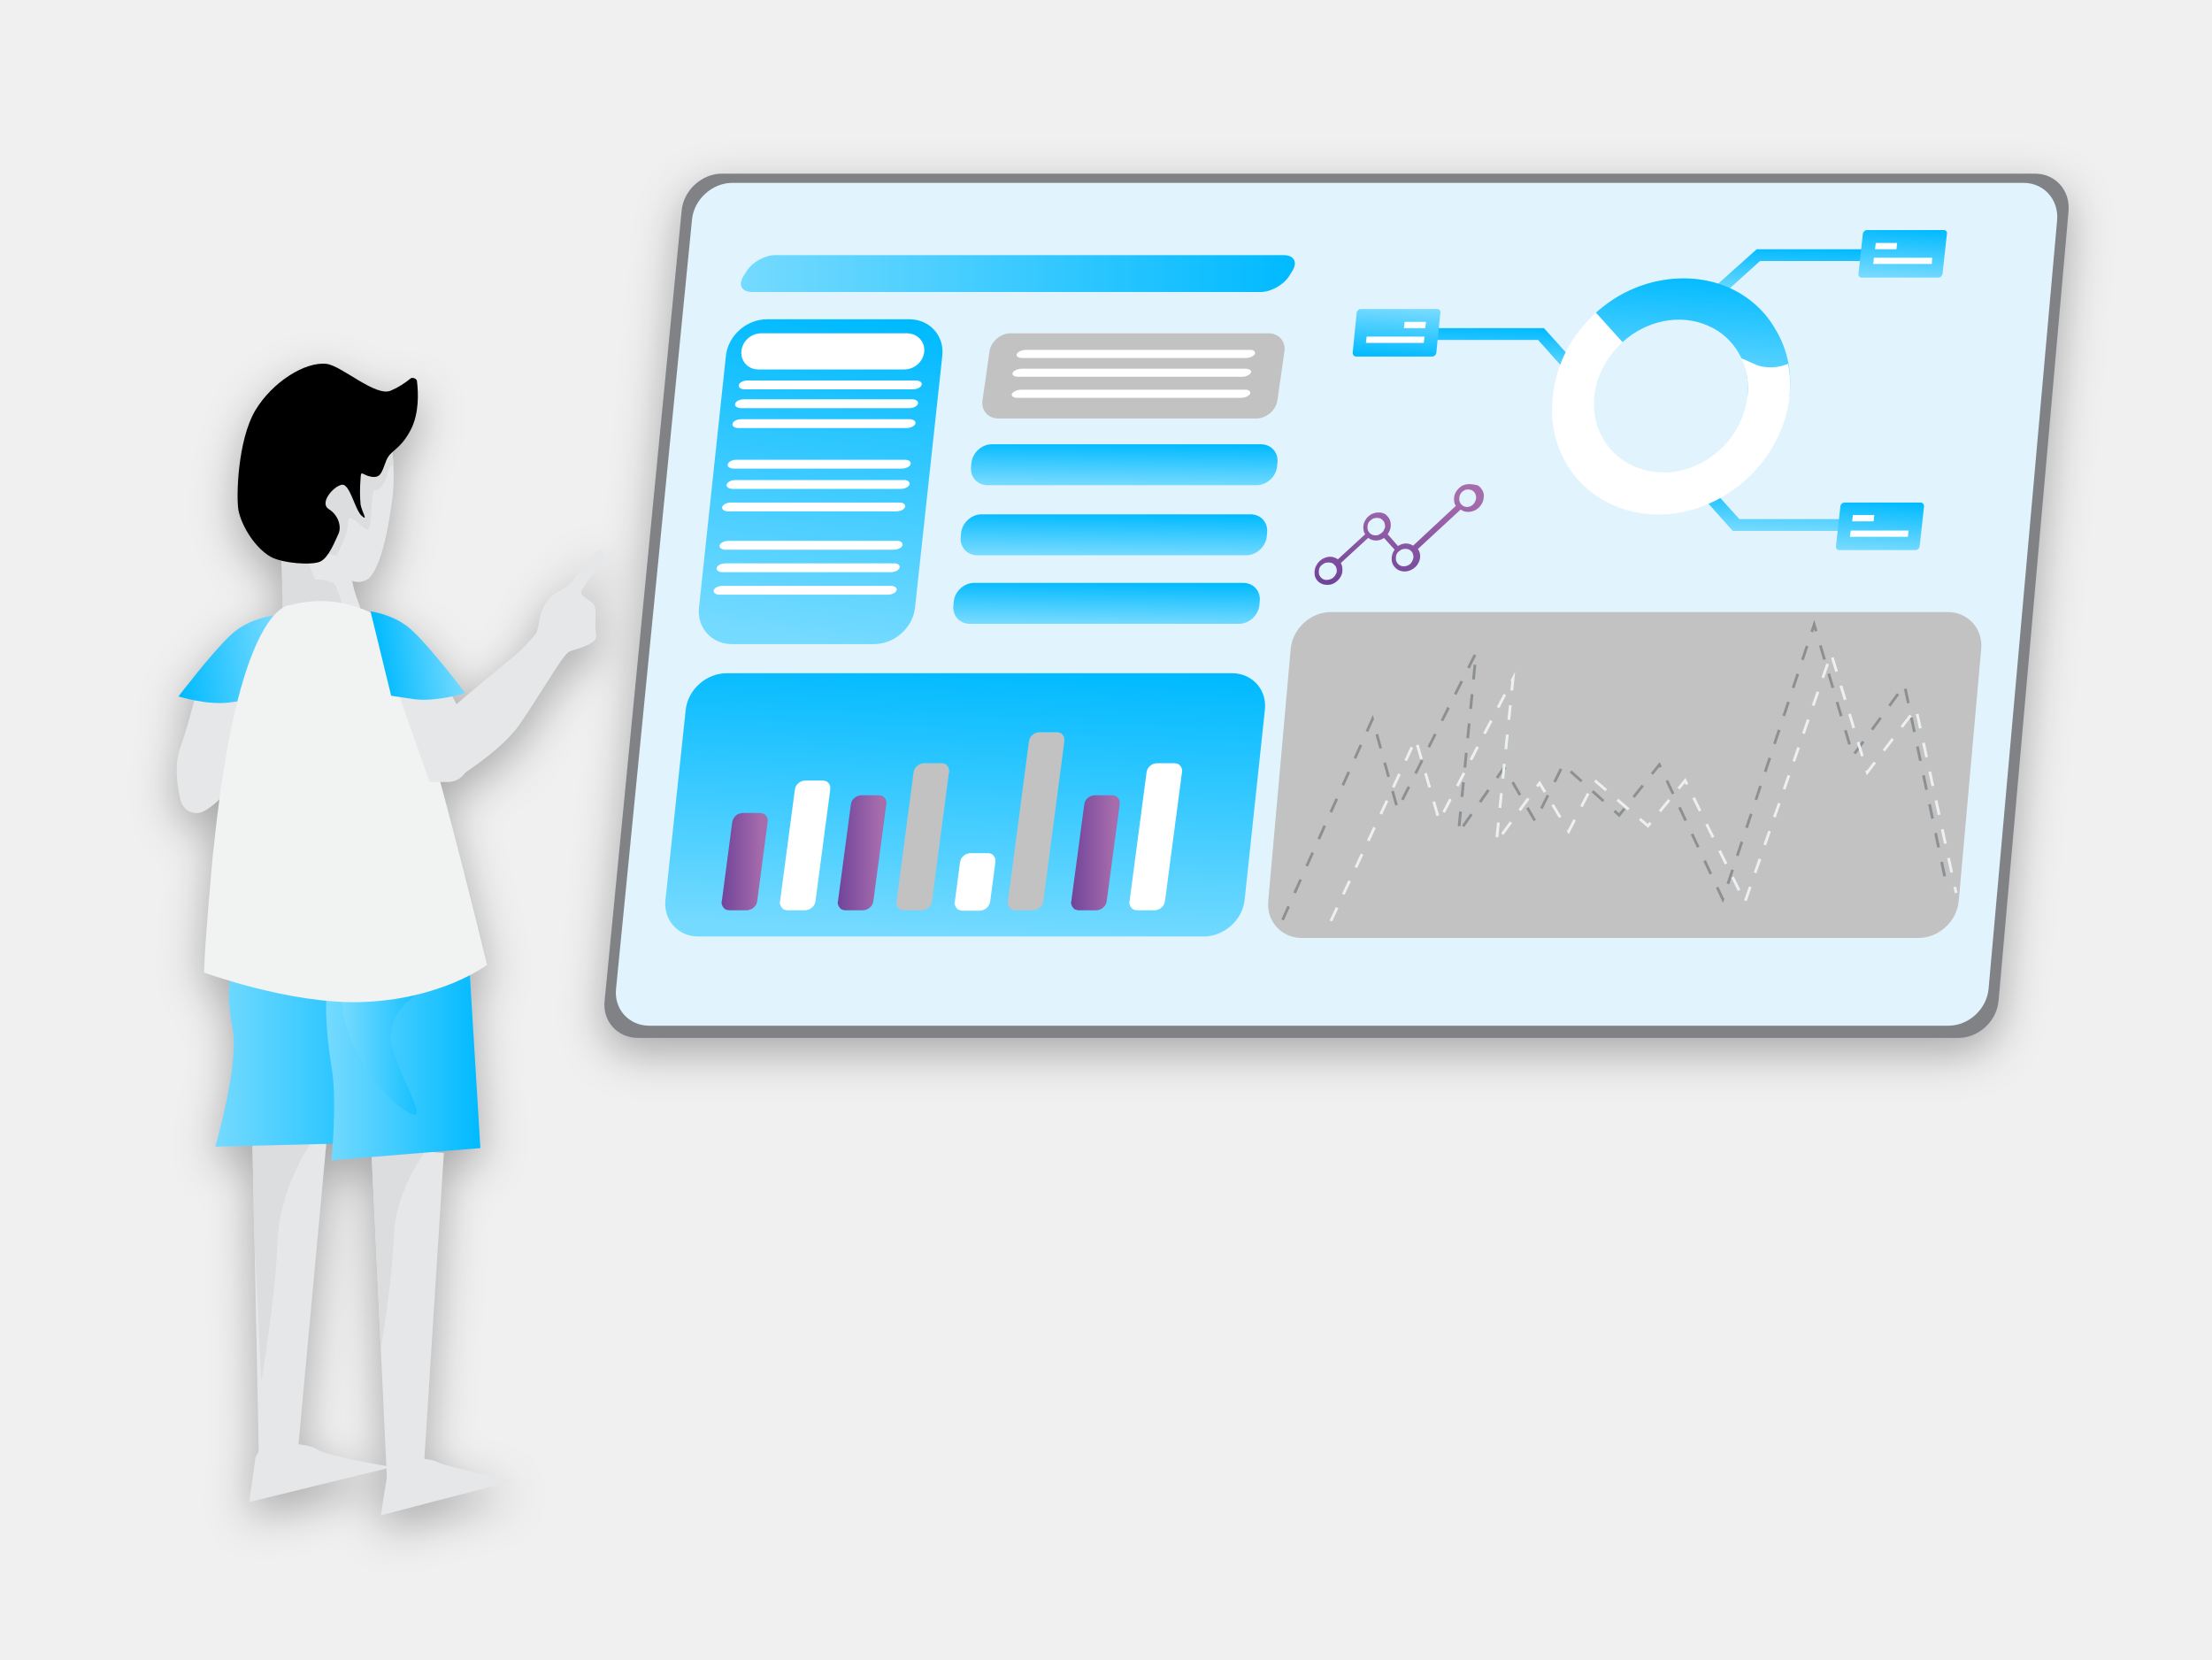
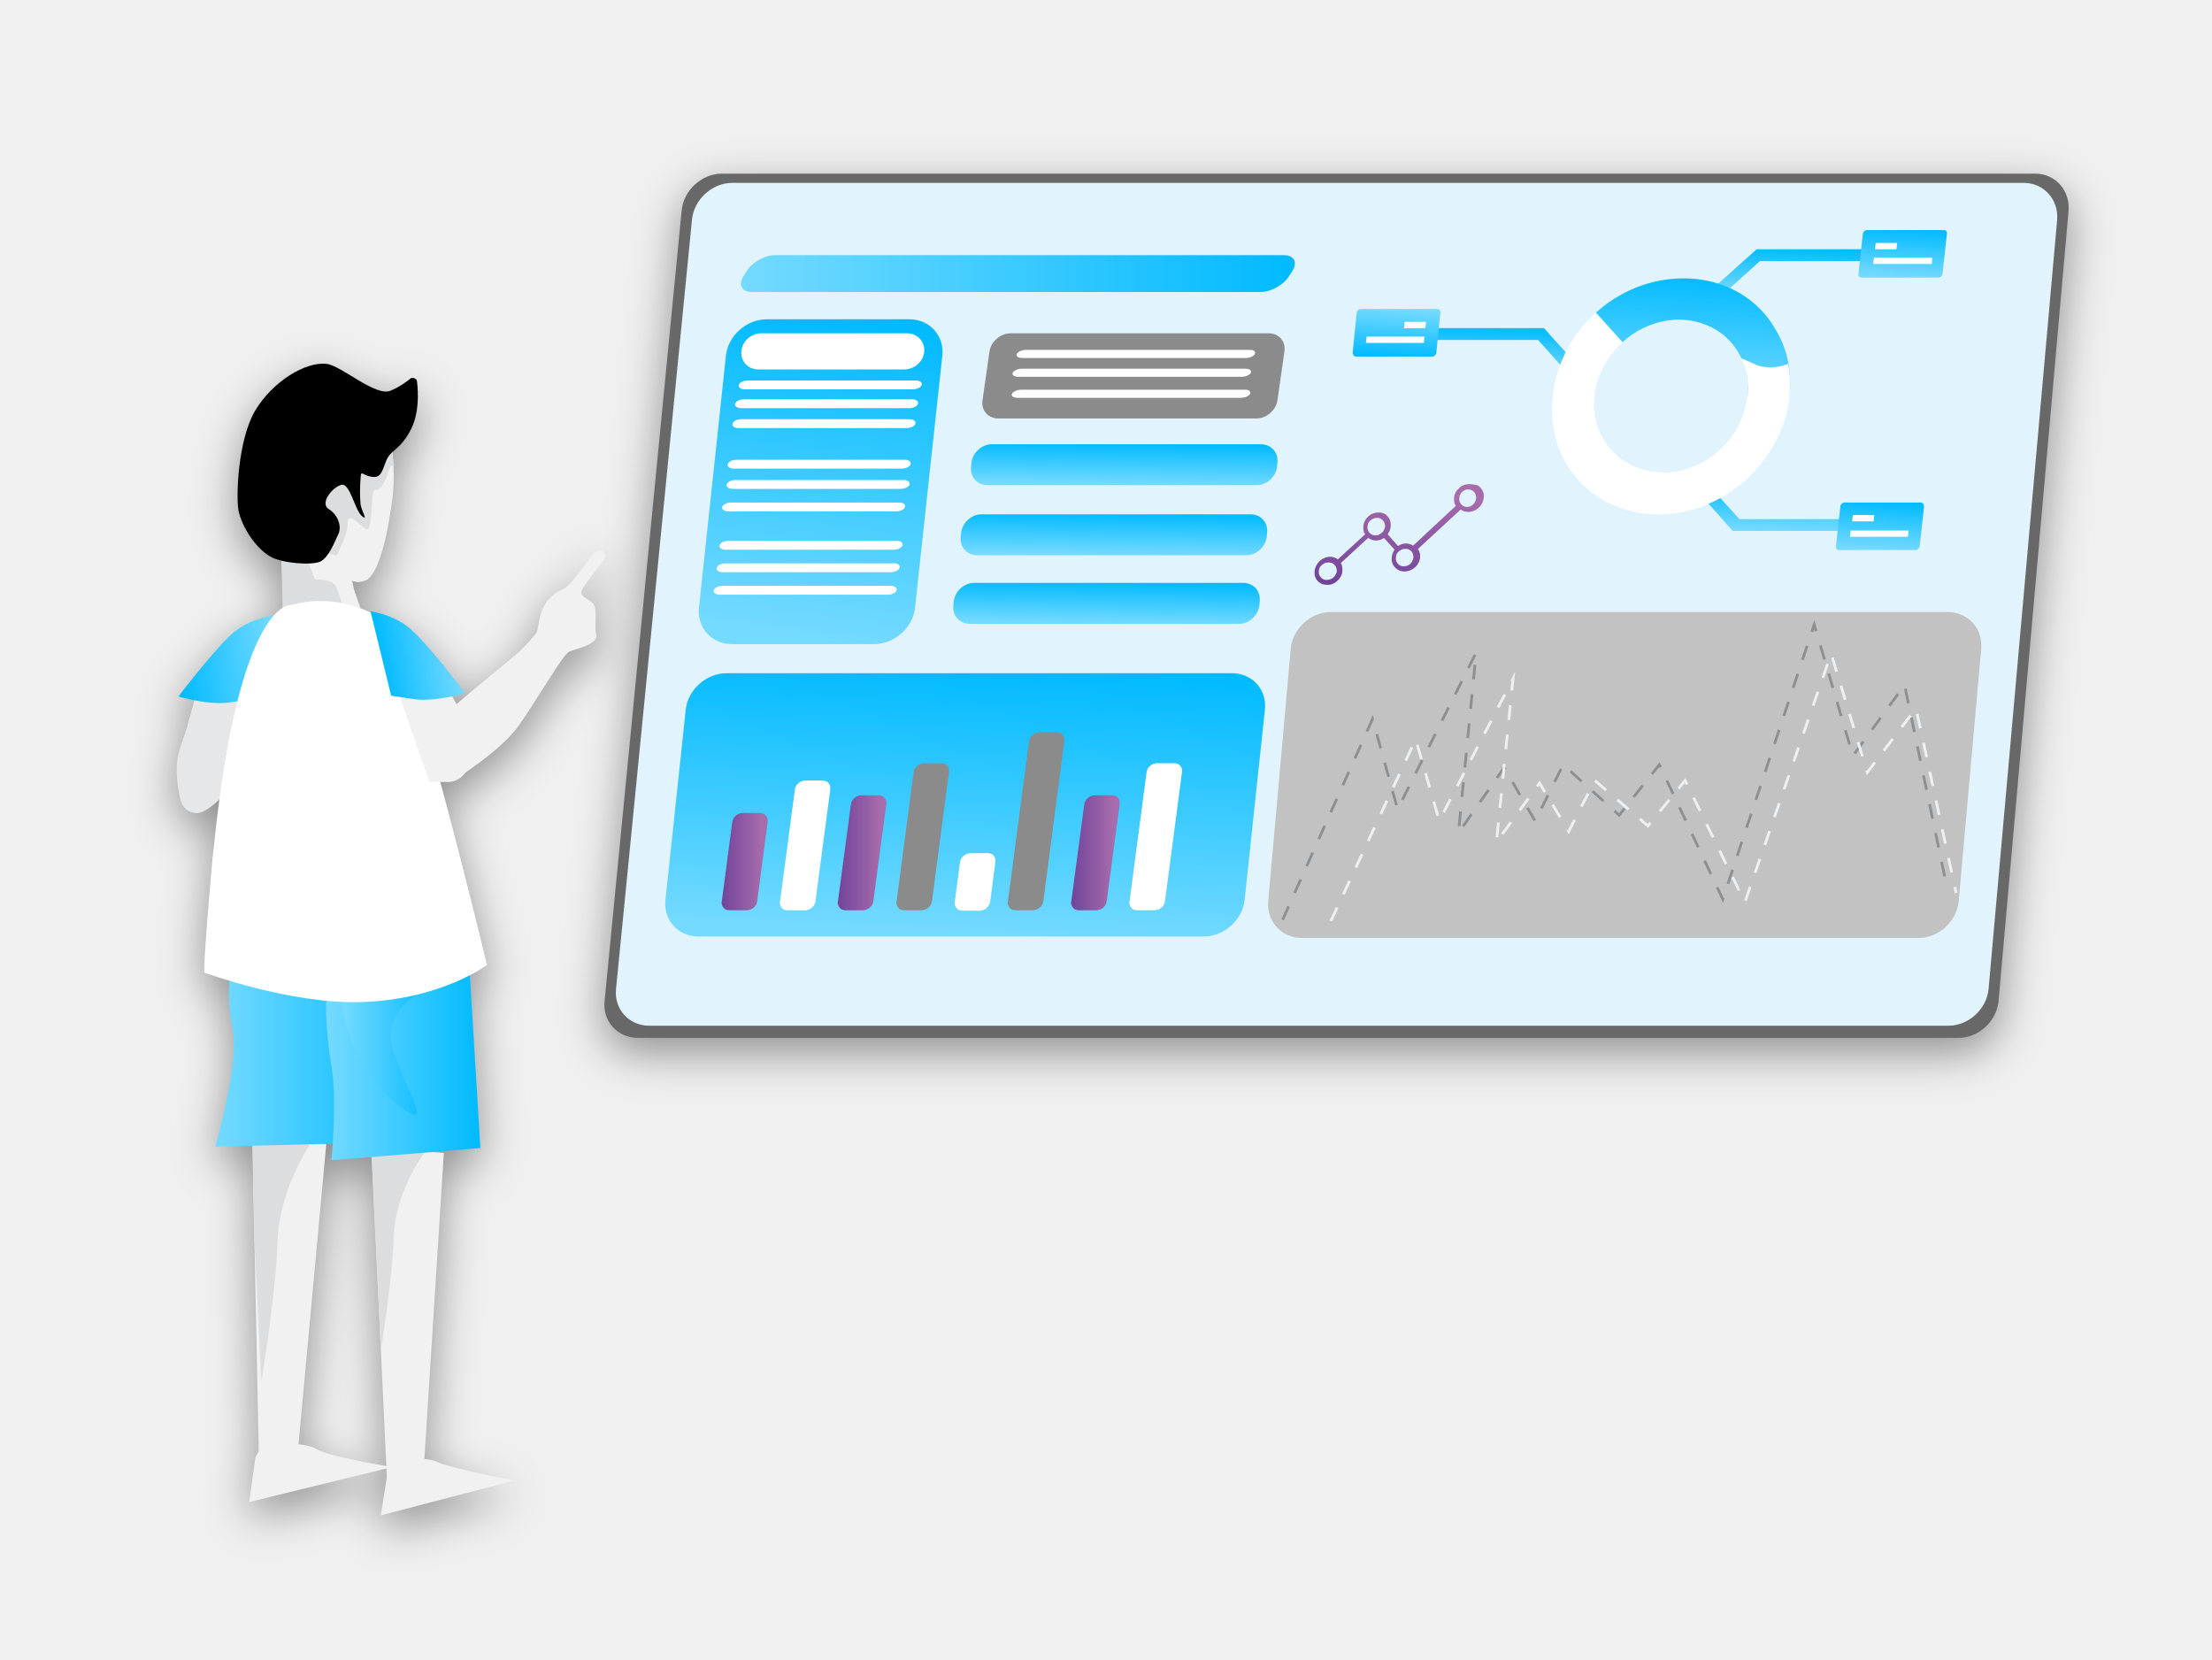
<svg xmlns="http://www.w3.org/2000/svg" width="600" height="450" viewBox="0 0 600 450" fill="none">
  <g filter="url(#filter0_d)">
-     <path d="M542.1 271.5C541.6 277 536.7 281.5 531.2 281.5H173C167.5 281.5 163.4 277 164 271.5L184.9 57.1C185.4 51.6 190.4 47.1 195.8 47.1H552C557.5 47.1 561.5 51.6 561.1 57.1L542.1 271.5Z" fill="#808285" />
+     <path d="M542.1 271.5C541.6 277 536.7 281.5 531.2 281.5H173C167.5 281.5 163.4 277 164 271.5L184.9 57.1C185.4 51.6 190.4 47.1 195.8 47.1H552C557.5 47.1 561.5 51.6 561.1 57.1L542.1 271.5Z" fill="#686868" />
    <path d="M539.4 268.2C538.9 273.7 534 278.2 528.5 278.2H176.1C170.6 278.2 166.5 273.7 167.1 268.2L187.7 59.6C188.2 54.1 193.2 49.6 198.6 49.6H548.9C554.4 49.6 558.4 54.1 558 59.6L539.4 268.2Z" fill="#E1F4FD" />
    <path d="M68.2 194.9C68.2 194.9 63.5 212.3 60.2 216.1C58.8 217.6 57.3 218.9 55.5 219.9C54.5 220.5 53.4 220.7 52.3 220.4C51.2 220.2 50.3 219.5 49.6 218.5C49.3 218 49 217.4 48.9 216.8C48 212.8 47.3 207.4 48.8 203.1C48.9 202.8 49 202.5 49.1 202.2C49.9 199.8 50.6 197.7 51.1 195.8C52.2 192 52.8 189.6 52.8 189.6L62.2 186.3L62.8 187.2L68.2 194.9Z" fill="#E6E7E8" />
    <path d="M74.2 166.9C69.4 167.7 65.3 169.6 62.5 172.3C57.3 177.2 48.4 188.9 48.4 188.9C48.4 188.9 56.5 191.4 62.5 190.5L68.5 189.6L74.2 166.9Z" fill="url(#paint0_linear)" />
    <path d="M467.2 80.001L465.2 77.701L476.5 67.601H511.8L511.4 70.801H477.4L467.2 80.001Z" fill="url(#paint1_linear)" />
    <path d="M527.2 62.4H506.4C505.9 62.4 505.4 62.8 505.3 63.4L504.1 74.3C504 74.8 504.4 75.3 505 75.3H525.8C526.3 75.3 526.8 74.9 526.9 74.3L528.1 63.4C528.2 62.8 527.8 62.4 527.2 62.4Z" fill="url(#paint2_linear)" />
    <path d="M514.6 65.9H508.8L508.6 67.6H514.4L514.6 65.9Z" fill="white" />
    <path d="M524.1 69.9H508.3L508.1 71.6H524L524.1 69.9Z" fill="white" />
    <path d="M425.4 101.4L427.9 99.1L418.8 89H383.6L383.3 92.2H417.2L425.4 101.4Z" fill="url(#paint3_linear)" />
    <path d="M367.8 96.701H388.5C389 96.701 389.5 96.301 389.6 95.701L390.7 84.801C390.8 84.301 390.4 83.801 389.8 83.801H369.1C368.6 83.801 368.1 84.201 368 84.801L366.9 95.701C366.9 96.201 367.3 96.701 367.8 96.701Z" fill="url(#paint4_linear)" />
    <path d="M380.8 89.001H386.6L386.8 87.301H381L380.8 89.001Z" fill="white" />
    <path d="M370.5 93.001H386.2L386.4 91.301H370.7L370.5 93.001Z" fill="white" />
    <path d="M463.5 131.601L461 133.901L470 144.001H505.2L505.6 140.801H471.8L463.5 131.601Z" fill="url(#paint5_linear)" />
    <path d="M521 136.301H500.3C499.8 136.301 499.3 136.701 499.2 137.301L498 148.201C497.9 148.701 498.3 149.201 498.9 149.201H519.6C520.1 149.201 520.6 148.801 520.7 148.201L521.9 137.301C521.9 136.801 521.5 136.301 521 136.301Z" fill="url(#paint6_linear)" />
    <path d="M508.4 139.7H502.6L502.4 141.4H508.2L508.4 139.7Z" fill="white" />
    <path d="M517.7 143.9H502L501.8 145.6H517.5L517.7 143.9Z" fill="white" />
    <path d="M451.1 128.1L449.9 139.4C442 139.4 434.7 136.5 429.3 131.2C424 125.9 421 118.6 421 110.8C421 109.7 421.1 108.5 421.2 107.4C421.6 103.2 422.9 99 424.9 95.1C426.9 91.2 429.7 87.7 433 84.7L440.2 92.7C437 95.6 434.6 99.3 433.3 103.3C432.1 107.3 432 111.5 433.2 115.3C434.4 119.1 436.7 122.3 439.9 124.6C443.1 126.9 447 128.1 451.1 128.1Z" fill="white" />
    <path d="M485.4 107.4H474C474.4 103.3 473.7 99.3 471.7 95.9C469.8 92.5 466.8 89.8 463.2 88.3C459.6 86.7 455.4 86.3 451.3 87.1C447.2 87.9 443.3 89.9 440.1 92.8L432.9 84.8C437.9 80.3 443.9 77.3 450.3 76.1C456.7 74.9 463.1 75.5 468.7 77.9C474.3 80.3 478.9 84.4 481.8 89.7C484.9 94.9 486.1 101.1 485.4 107.4Z" fill="url(#paint7_linear)" />
    <path d="M485.4 107.4C484.5 115.9 480.2 124.1 473.5 130.1C466.8 136.1 458.3 139.5 449.8 139.5L451 128.2C455.1 128.2 459.3 127 463 124.7C466 122.8 468.6 120.3 470.5 117.3C472.4 114.3 473.6 111 474 107.6L485.4 107.4Z" fill="white" />
    <path d="M485.4 107.4C484.5 115.6 480.5 123.5 474.2 129.5C467.9 135.5 459.8 139 451.5 139.5C443.3 139.9 435.5 137.2 429.8 131.9C424.1 126.6 420.9 119.1 421 110.9C421.8 111.7 422.5 112.5 423.2 113.4C424.8 115.9 426 118.6 426.9 121.5C427.6 124 428.7 126.3 430.3 128.3C431.5 129.5 432.9 130.5 434.4 131.3C439.2 133.7 444.9 134.3 450.6 133C453.4 132.4 456.1 131.2 458.5 129.5C460.3 128.2 461.9 126.6 463.1 124.7C467.8 121.8 471.3 117.3 473 112.2C474.7 107.1 474.5 101.7 472.3 97.2C474.1 97.8 475.6 98.8 477.4 99.3C479.9 99.9 482.5 99.7 485 98.7C485.6 101.4 485.7 104.4 485.4 107.4Z" fill="white" />
    <path d="M248.2 164.8C247.6 170.3 242.6 174.7 237.1 174.7H198.5C193 174.7 189 170.2 189.6 164.8L196.9 96.5C197.5 91 202.5 86.6 208 86.6H246.7C252.2 86.6 256.2 91.1 255.6 96.5L248.2 164.8Z" fill="url(#paint8_linear)" />
-     <path d="M346.5 108.6C346.1 111.3 343.5 113.5 340.8 113.5H270.8C268 113.5 266.1 111.3 266.5 108.6L268.4 95.3C268.8 92.6 271.4 90.4 274.1 90.4H344.1C346.9 90.4 348.8 92.6 348.4 95.3L346.5 108.6Z" fill="#C2C2C2" />
+     <path d="M346.5 108.6C346.1 111.3 343.5 113.5 340.8 113.5H270.8C268 113.5 266.1 111.3 266.5 108.6L268.4 95.3C268.8 92.6 271.4 90.4 274.1 90.4H344.1C346.9 90.4 348.8 92.6 348.4 95.3L346.5 108.6Z" fill="#8B8B8B" />
    <path d="M531.3 244.4C530.8 249.9 525.9 254.4 520.4 254.4H353.1C347.6 254.4 343.5 249.9 344 244.4L350.1 176C350.6 170.5 355.5 166 361 166H528.3C533.8 166 537.9 170.5 537.4 176L531.3 244.4Z" fill="#C2C2C2" />
    <path d="M349.6 75C348.1 77.3 344.7 79.2 342 79.2H204C201.2 79.2 200.2 77.3 201.6 75L202.6 73.4C204.1 71.1 207.5 69.2 210.2 69.2H348.2C351 69.2 352 71.1 350.6 73.4L349.6 75Z" fill="url(#paint9_linear)" />
    <path d="M346.4 126.6C346.1 129.3 343.6 131.6 340.9 131.6H267.9C265.1 131.6 263.1 129.4 263.4 126.6L263.5 125.5C263.8 122.8 266.3 120.5 269 120.5H342C344.8 120.5 346.8 122.7 346.5 125.5L346.4 126.6Z" fill="url(#paint10_linear)" />
    <path d="M340.4 96C340.1 96.6 339 97.1 337.9 97.1H277.3C276.2 97.1 275.5 96.6 275.8 96C276.1 95.4 277.2 94.9 278.3 94.9H338.9C340 94.8 340.6 95.3 340.4 96Z" fill="white" />
    <path d="M339.3 101.1C339 101.7 337.9 102.2 336.8 102.2H276.2C275.1 102.2 274.4 101.7 274.7 101.1C275 100.5 276.1 100 277.2 100H337.8C338.9 100 339.6 100.5 339.3 101.1Z" fill="white" />
    <path d="M339.1 106.8C338.8 107.4 337.7 107.9 336.6 107.9H276C274.9 107.9 274.2 107.4 274.5 106.8C274.8 106.2 275.9 105.7 277 105.7H337.6C338.6 105.6 339.3 106.1 339.1 106.8Z" fill="white" />
    <path d="M250.7 95.3C250.5 98 248.1 100.2 245.3 100.2H205.7C202.9 100.2 200.9 98 201.1 95.3C201.3 92.6 203.7 90.4 206.5 90.4H246C248.8 90.4 250.9 92.6 250.7 95.3Z" fill="white" />
    <path d="M250 104.4C249.8 105.1 248.7 105.6 247.6 105.6H202C200.9 105.6 200.2 105 200.4 104.4C200.6 103.7 201.7 103.2 202.8 103.2H248.4C249.5 103.2 250.2 103.7 250 104.4Z" fill="white" />
    <path d="M247 125.9C246.8 126.6 245.7 127.1 244.6 127.1H199C197.9 127.1 197.2 126.5 197.4 125.9C197.6 125.2 198.7 124.7 199.8 124.7H245.4C246.5 124.7 247.2 125.2 247 125.9Z" fill="white" />
    <path d="M246.7 131.4C246.5 132.1 245.4 132.6 244.3 132.6H198.7C197.6 132.6 196.9 132 197.1 131.4C197.3 130.7 198.4 130.2 199.5 130.2H245C246.1 130.1 246.9 130.7 246.7 131.4Z" fill="white" />
    <path d="M245.5 137.5C245.3 138.2 244.2 138.7 243.1 138.7H197.5C196.4 138.7 195.7 138.1 195.9 137.5C196.1 136.8 197.2 136.3 198.3 136.3H243.9C245 136.3 245.7 136.8 245.5 137.5Z" fill="white" />
    <path d="M244.8 147.9C244.6 148.6 243.5 149.1 242.4 149.1H196.8C195.7 149.1 195 148.5 195.2 147.9C195.4 147.2 196.5 146.7 197.6 146.7H243.2C244.2 146.6 245 147.2 244.8 147.9Z" fill="white" />
    <path d="M244 154C243.8 154.7 242.7 155.2 241.6 155.2H196C194.9 155.2 194.2 154.6 194.4 154C194.6 153.3 195.7 152.8 196.8 152.8H242.4C243.5 152.7 244.2 153.3 244 154Z" fill="white" />
    <path d="M243.2 160.1C243 160.8 241.9 161.3 240.8 161.3H195.2C194.1 161.3 193.4 160.7 193.6 160.1C193.8 159.4 194.9 158.9 196 158.9H241.6C242.6 158.9 243.4 159.4 243.2 160.1Z" fill="white" />
    <path d="M249 109.5C248.8 110.2 247.7 110.7 246.6 110.7H201C199.9 110.7 199.2 110.1 199.4 109.5C199.6 108.8 200.7 108.3 201.8 108.3H247.4C248.5 108.3 249.2 108.9 249 109.5Z" fill="white" />
    <path d="M248.3 114.9C248.1 115.6 247 116.1 245.9 116.1H200.3C199.2 116.1 198.5 115.5 198.7 114.9C198.9 114.2 200 113.7 201.1 113.7H246.7C247.7 113.7 248.5 114.2 248.3 114.9Z" fill="white" />
    <path d="M343.6 145.6C343.3 148.3 340.8 150.6 338.1 150.6H265.1C262.3 150.6 260.3 148.4 260.6 145.6L260.7 144.5C261 141.8 263.5 139.5 266.2 139.5H339.2C342 139.5 344 141.7 343.7 144.5L343.6 145.6Z" fill="url(#paint11_linear)" />
    <path d="M341.6 164.2C341.3 166.9 338.8 169.2 336.1 169.2H263.1C260.3 169.2 258.3 167 258.6 164.2L258.7 163.1C259 160.4 261.5 158.1 264.2 158.1H337.2C340 158.1 342 160.3 341.7 163.1L341.6 164.2Z" fill="url(#paint12_linear)" />
    <path d="M337.6 244.1C337 249.6 332 254 326.5 254H189.4C183.9 254 179.9 249.5 180.5 244.1L186 192.5C186.6 187 191.6 182.6 197.1 182.6H334.2C339.7 182.6 343.7 187.1 343.1 192.5L337.6 244.1Z" fill="url(#paint13_linear)" />
    <path d="M208.2 223.1L205.4 244.4C205.3 245.1 205 245.7 204.5 246.1C204 246.6 203.4 246.8 202.7 246.9H197.8C197.5 246.9 197.2 246.8 196.9 246.7C196.6 246.6 196.4 246.4 196.2 246.1C196 245.9 195.9 245.6 195.8 245.3C195.7 245 195.7 244.7 195.8 244.4L198.6 223.1C198.7 222.4 199 221.8 199.5 221.3C200 220.8 200.6 220.6 201.3 220.5H206.2C206.5 220.5 206.8 220.6 207.1 220.7C207.4 220.8 207.6 221 207.8 221.3C208 221.5 208.1 221.8 208.2 222.1C208.3 222.4 208.2 222.8 208.2 223.1Z" fill="url(#paint14_linear)" />
    <path d="M225.2 214.2L221.2 244.4C221.1 245.1 220.8 245.7 220.3 246.1C219.8 246.6 219.2 246.8 218.5 246.9H213.6C213.3 246.9 213 246.8 212.7 246.7C212.4 246.6 212.2 246.4 212 246.1C211.8 245.9 211.7 245.6 211.6 245.3C211.5 245 211.5 244.7 211.6 244.4L215.6 214.2C215.7 213.5 216 212.9 216.5 212.5C217 212 217.6 211.8 218.3 211.7H223.2C223.5 211.7 223.8 211.8 224.1 211.9C224.4 212 224.6 212.2 224.8 212.5C225 212.7 225.1 213 225.2 213.3C225.2 213.6 225.2 213.9 225.2 214.2Z" fill="white" />
    <path d="M240.4 218.2L236.9 244.4C236.8 245.1 236.5 245.7 236 246.1C235.5 246.6 234.9 246.8 234.2 246.9H229.3C229 246.9 228.7 246.8 228.4 246.7C228.1 246.6 227.9 246.4 227.7 246.1C227.5 245.9 227.4 245.6 227.3 245.3C227.2 245 227.2 244.7 227.3 244.4L230.8 218.2C230.9 217.5 231.2 216.9 231.7 216.5C232.2 216 232.8 215.8 233.5 215.7H238.4C238.7 215.7 239 215.8 239.3 215.9C239.6 216 239.8 216.2 240 216.5C240.2 216.7 240.3 217 240.4 217.3C240.5 217.6 240.5 217.9 240.4 218.2Z" fill="url(#paint15_linear)" />
-     <path d="M257.4 209.5L252.8 244.4C252.7 245.1 252.4 245.7 251.9 246.1C251.4 246.6 250.8 246.8 250.1 246.9H245.2C244.9 246.9 244.6 246.8 244.3 246.7C244 246.6 243.8 246.4 243.6 246.1C243.4 245.9 243.3 245.6 243.2 245.3C243.1 245 243.1 244.7 243.2 244.4L247.8 209.5C247.9 208.8 248.2 208.2 248.7 207.8C249.2 207.3 249.8 207.1 250.5 207H255.4C255.7 207 256 207.1 256.3 207.2C256.6 207.3 256.8 207.5 257 207.8C257.2 208 257.3 208.3 257.4 208.6C257.4 208.9 257.5 209.2 257.4 209.5Z" fill="#C2C2C2" />
+     <path d="M257.4 209.5L252.8 244.4C252.7 245.1 252.4 245.7 251.9 246.1C251.4 246.6 250.8 246.8 250.1 246.9H245.2C244.9 246.9 244.6 246.8 244.3 246.7C244 246.6 243.8 246.4 243.6 246.1C243.4 245.9 243.3 245.6 243.2 245.3C243.1 245 243.1 244.7 243.2 244.4L247.8 209.5C247.9 208.8 248.2 208.2 248.7 207.8C249.2 207.3 249.8 207.1 250.5 207H255.4C255.7 207 256 207.1 256.3 207.2C256.6 207.3 256.8 207.5 257 207.8C257.2 208 257.3 208.3 257.4 208.6C257.4 208.9 257.5 209.2 257.4 209.5Z" fill="#8B8B8B" />
    <path d="M270 233.8L268.6 244.4C268.5 245.1 268.2 245.7 267.7 246.2C267.2 246.7 266.6 246.9 265.9 247H261C260.7 247 260.4 246.9 260.1 246.8C259.8 246.7 259.6 246.5 259.4 246.2C259.2 246 259.1 245.7 259 245.4C258.9 245.1 258.9 244.8 259 244.5L260.4 233.9C260.5 233.2 260.8 232.6 261.3 232.2C261.8 231.7 262.4 231.5 263.1 231.4H268C268.3 231.4 268.6 231.5 268.9 231.6C269.2 231.7 269.4 231.9 269.6 232.2C269.8 232.4 269.9 232.7 270 233C270 233.2 270 233.5 270 233.8Z" fill="white" />
-     <path d="M288.7 201.1L283 244.4C282.9 245.1 282.6 245.7 282.1 246.1C281.6 246.6 281 246.8 280.3 246.9H275.4C275.1 246.9 274.8 246.8 274.5 246.7C274.2 246.6 274 246.4 273.8 246.1C273.6 245.9 273.5 245.6 273.4 245.3C273.3 245 273.3 244.7 273.4 244.4L279.1 201.1C279.2 200.4 279.5 199.8 280 199.4C280.5 198.9 281.1 198.7 281.8 198.6H286.7C287 198.6 287.3 198.7 287.6 198.8C287.9 198.9 288.1 199.1 288.3 199.4C288.5 199.6 288.6 199.9 288.7 200.2C288.7 200.5 288.7 200.8 288.7 201.1Z" fill="#C2C2C2" />
+     <path d="M288.7 201.1L283 244.4C282.9 245.1 282.6 245.7 282.1 246.1C281.6 246.6 281 246.8 280.3 246.9H275.4C275.1 246.9 274.8 246.8 274.5 246.7C274.2 246.6 274 246.4 273.8 246.1C273.6 245.9 273.5 245.6 273.4 245.3C273.3 245 273.3 244.7 273.4 244.4L279.1 201.1C279.2 200.4 279.5 199.8 280 199.4C280.5 198.9 281.1 198.7 281.8 198.6H286.7C287 198.6 287.3 198.7 287.6 198.8C287.9 198.9 288.1 199.1 288.3 199.4C288.5 199.6 288.6 199.9 288.7 200.2C288.7 200.5 288.7 200.8 288.7 201.1Z" fill="#8B8B8B" />
    <path d="M303.7 218.2L300.2 244.4C300.1 245.1 299.8 245.7 299.3 246.1C298.8 246.6 298.2 246.8 297.5 246.9H292.6C292.3 246.9 292 246.8 291.7 246.7C291.4 246.6 291.2 246.4 291 246.1C290.8 245.9 290.7 245.6 290.6 245.3C290.5 245 290.5 244.7 290.6 244.4L294.1 218.2C294.2 217.5 294.5 216.9 295 216.5C295.5 216 296.1 215.8 296.8 215.7H301.7C302 215.7 302.3 215.8 302.6 215.9C302.9 216 303.1 216.2 303.3 216.5C303.5 216.7 303.6 217 303.7 217.3C303.7 217.6 303.7 217.9 303.7 218.2Z" fill="url(#paint16_linear)" />
    <path d="M320.6 209.5L316 244.4C315.9 245.1 315.6 245.7 315.1 246.1C314.6 246.6 314 246.8 313.3 246.9H308.4C308.1 246.9 307.8 246.8 307.5 246.7C307.2 246.6 307 246.4 306.8 246.1C306.6 245.9 306.5 245.6 306.4 245.3C306.3 245 306.3 244.7 306.4 244.4L311 209.5C311.1 208.8 311.4 208.2 311.9 207.8C312.4 207.3 313 207.1 313.7 207H318.6C318.9 207 319.2 207.1 319.5 207.2C319.8 207.3 320 207.5 320.2 207.8C320.4 208 320.5 208.3 320.6 208.6C320.6 208.9 320.7 209.2 320.6 209.5Z" fill="white" />
-     <path d="M105 400.2L103.3 411L139.4 401.6C139.4 401.6 121.1 397.9 118.8 396.6C116.5 395.3 109.4 395.5 109.4 395.5L105 400.2Z" fill="#E6E7E8" />
-     <path d="M69.3 395.2L67.6 407.4L106.4 397.9C106.4 397.9 88.9 395.1 85.8 393C82.7 390.9 71.3 391.6 71.3 391.6L69.3 395.2Z" fill="#E6E7E8" />
-     <path d="M100.7 311.1L103.3 366L105 402.2H114.7L120.4 312.7L114.3 312.2L100.7 311.1Z" fill="#E6E7E8" />
-     <path d="M88.5 310.3L80.7 394.7H70.2L68.4 305.9L88.5 310.3Z" fill="#E6E7E8" />
+     <path d="M105 400.2L103.3 411L139.4 401.6C139.4 401.6 121.1 397.9 118.8 396.6C116.5 395.3 109.4 395.5 109.4 395.5L105 400.2Z" fill="#F1F1F1" />
+     <path d="M69.3 395.2L67.6 407.4L106.4 397.9C106.4 397.9 88.9 395.1 85.8 393C82.7 390.9 71.3 391.6 71.3 391.6L69.3 395.2Z" fill="#F1F1F1" />
+     <path d="M100.7 311.1L103.3 366L105 402.2H114.7L120.4 312.7L114.3 312.2L100.7 311.1Z" fill="#F1F1F1" />
+     <path d="M88.5 310.3L80.7 394.7H70.2L68.4 305.9L88.5 310.3Z" fill="#F1F1F1" />
    <path d="M68.4 305.9H68.9L84.7 309.4C82.4 312.9 75.8 323.8 75.3 336.4C74.8 351.5 71 373.9 70.9 374.7L68.9 334.1L68.4 305.9Z" fill="#DCDDDE" />
    <path d="M63.3 262.2C63.3 262.2 60.7 266.9 63.1 279.2C64.9 288.7 58.4 311 58.4 311L90.7 310.2L111.5 303.5L109.7 280.5L90 258L63.3 262.2Z" fill="url(#paint17_linear)" />
    <path d="M100.7 311.1L103.3 366C103.4 365.4 106.4 347.6 106.8 335.5C107.2 323.2 114.9 313 114.9 313L114.3 312.1L100.7 311.1Z" fill="#DCDDDE" />
    <path d="M126.7 252.1L130.3 311.4L89.9 314.7C89.9 314.7 91.5 298.8 90 289.9C86 265.8 91 258.9 91 258.9L96.7 248.4L126.7 252.1Z" fill="url(#paint18_linear)" />
    <path d="M97.8 168.9C97.8 168.9 97.1 171 96.2 173.7C94.7 178.2 92.8 184.2 92.7 184.7C92.5 185.5 86 188.5 86 188.5C86 188.5 81.6 184.4 81.3 184C81 183.6 76.7 171.1 76.7 171.1C76.5 169.5 76.4 167.8 76.6 166.2C76.7 162.1 76.3 152.1 76.3 152.1L74.7 150L78.3 139.5C78.3 139.5 83.3 140.2 87.7 141.8C91.2 143 94.4 144.7 94.4 147C94.1 151.8 97.8 168.9 97.8 168.9Z" fill="#DCDDDE" />
    <path d="M73.9 118.9C74.9 124.8 76.7 130.5 79.2 135.9C80.2 131.8 81.4 127.2 81.4 127.2L92.3 116.4C92.3 116.4 98.9 113.7 101.6 114C102.3 114.1 103.3 114.2 104.2 114.2L84 110.2L73.9 118.9Z" fill="#F5D9DE" />
-     <path d="M79.2 135.9C80.8 139.4 82.6 142.7 84.8 145.9C86.4 148.3 88.2 150.7 90 152.9C95.2 158.9 97.4 158 99 157.5C101.8 156.6 104.5 149.4 106.3 136.2C106.8 132.9 106.9 129.5 106.7 126.1C106.6 122.1 105.8 118.1 104.4 114.3H104.3C103.3 114.2 102.4 114.1 101.7 114.1C99 113.8 92.4 116.5 92.4 116.5L81.5 127.3C81.4 127.2 80.2 131.8 79.2 135.9Z" fill="#E6E7E8" />
+     <path d="M79.2 135.9C80.8 139.4 82.6 142.7 84.8 145.9C86.4 148.3 88.2 150.7 90 152.9C95.2 158.9 97.4 158 99 157.5C101.8 156.6 104.5 149.4 106.3 136.2C106.8 132.9 106.9 129.5 106.7 126.1C106.6 122.1 105.8 118.1 104.4 114.3H104.3C103.3 114.2 102.4 114.1 101.7 114.1C99 113.8 92.4 116.5 92.4 116.5L81.5 127.3C81.4 127.2 80.2 131.8 79.2 135.9Z" fill="#F1F1F1" />
    <path d="M79.2 135.9C80.8 139.4 82.6 142.7 84.8 145.9C86.4 148.3 88.2 150.7 90 152.9C90.1 152.7 94.3 145.8 94.3 142.2C94.3 138.6 96.7 141.7 99.1 143.4C101.5 145.2 100.2 132.5 101.8 132.9C103.4 133.3 105.1 129.3 105.3 127.9C105.4 127.5 105.5 127.1 105.8 126.8C106 126.5 106.4 126.2 106.7 126C106.6 122 105.8 118 104.4 114.2H104.3C103.3 114.1 102.4 114 101.7 114C99 113.7 92.4 116.4 92.4 116.4L81.5 127.2C81.4 127.2 80.2 131.8 79.2 135.9Z" fill="#DCDDDE" />
-     <path d="M97.7 164.7C97.7 164.7 97 165.9 96.1 167.4L93.5 166.5C92.9 163.9 92.1 161.4 91.1 159C90 156.9 85.5 157.2 85.5 157.2L83.5 152.3L87.6 149.9C91.1 150.5 94.3 151.4 94.2 152.7C94.2 155.4 97.7 164.7 97.7 164.7Z" fill="#E6E7E8" />
+     <path d="M97.7 164.7C97.7 164.7 97 165.9 96.1 167.4L93.5 166.5C92.9 163.9 92.1 161.4 91.1 159C90 156.9 85.5 157.2 85.5 157.2L83.5 152.3L87.6 149.9C91.1 150.5 94.3 151.4 94.2 152.7C94.2 155.4 97.7 164.7 97.7 164.7Z" fill="#F1F1F1" />
    <path d="M118.2 266.8C118.2 266.8 102.9 272.8 106.5 284.5C110.2 296.2 117.8 306.6 109 300.6C100.2 294.6 89 275 94.2 266.8C99.5 258.6 118.2 266.8 118.2 266.8Z" fill="url(#paint19_linear)" />
-     <path d="M132.1 261.7C132.1 261.7 119.7 271.2 97.6 271.8C78.6 272.3 55.4 263.8 55.4 263.8C55.4 263.8 55.1 261.5 57.3 236.7C57.5 234.3 57.7 231.9 58 229.7C59.1 218.8 60.4 209.8 61.8 202.2C68.8 164.4 78.3 164.2 78.3 164.2L80.1 163.8C87.4 162.1 95.2 163.2 101.8 166.8C103.3 167.6 104.6 168.6 105.7 169.9C112 178.3 132.1 261.7 132.1 261.7Z" fill="#F1F2F2" />
+     <path d="M132.1 261.7C132.1 261.7 119.7 271.2 97.6 271.8C78.6 272.3 55.4 263.8 55.4 263.8C55.4 263.8 55.1 261.5 57.3 236.7C57.5 234.3 57.7 231.9 58 229.7C59.1 218.8 60.4 209.8 61.8 202.2C68.8 164.4 78.3 164.2 78.3 164.2L80.1 163.8C87.4 162.1 95.2 163.2 101.8 166.8C103.3 167.6 104.6 168.6 105.7 169.9C112 178.3 132.1 261.7 132.1 261.7Z" fill="white" />
    <path d="M111.3 102.7C111.4 102.6 111.6 102.5 111.8 102.5C112 102.5 112.2 102.5 112.4 102.6C112.6 102.7 112.7 102.8 112.9 102.9C113 103.1 113.1 103.2 113.1 103.4C113.5 106.5 113.7 112.2 111.4 116.6C108.4 122.3 105.9 121.9 104.7 125.1C103.5 128.3 103.2 129.7 100.7 129.3C98.2 128.9 97.9 127.2 97.8 129.9C97.6 132.2 97.6 134.5 97.8 136.8C98.1 138.7 100 141.6 98.1 139.9C96.2 138.2 94.9 130.9 92.6 131.5C90.2 132.1 86.6 136.5 89.2 138.1C91.8 139.7 92.7 142.9 91.8 144.8C90.9 146.7 89.2 151.2 86.9 152.3C84.6 153.4 76.6 152.8 73.4 151C69.2 148.6 65.6 142.8 64.7 138.5C64 134.8 64.5 119.4 69.2 111.4C73.9 103.5 82.9 98 88.6 98.7C92.7 99.2 102.1 107.9 106.1 105.9C108 105.1 109.7 104 111.3 102.7Z" fill="black" />
-     <path d="M120.7 198.9C121 203.3 121.6 207.6 122.6 211.9C123.4 211.4 135.7 203.9 140.8 196.7C143.3 193.2 146 188.7 148.5 184.9C151.2 180.6 153.5 177.1 154.5 176.7C156.4 175.9 162.4 174.8 161.7 172C161.1 169.2 162.3 164.8 160.7 163.5C159.1 162.2 157.5 161.7 157.7 160.4C157.9 159.1 164.1 151.8 164.2 151.1C164.2 150.8 164.2 150.5 164 150.2C163.9 149.9 163.6 149.7 163.4 149.5C163.1 149.3 162.8 149.3 162.5 149.3C162.2 149.3 161.9 149.4 161.6 149.6C161.3 149.8 161.1 150.1 160.9 150.3C159.7 151.9 154.9 158.4 153.5 159.3C152.1 160.2 149.8 160.7 147.8 164C145.8 167.3 146.3 170.7 145.3 171.9C143.5 174.1 141.6 176.2 139.4 178C134.9 181.7 127.6 187.7 123.7 191.1C122.7 192 122 192.7 121.5 193.1C120.8 194.1 120.6 196.3 120.7 198.9Z" fill="#E6E7E8" />
-     <path d="M119.5 183.4C119.5 183.4 127.3 196 128 201C128.3 204.1 127.8 207 126.6 209C125.4 211 123.6 212.1 121.5 212.1H116.5L107.3 185.8L112 177.1L119.5 183.4Z" fill="#E6E7E8" />
+     <path d="M120.7 198.9C121 203.3 121.6 207.6 122.6 211.9C123.4 211.4 135.7 203.9 140.8 196.7C143.3 193.2 146 188.7 148.5 184.9C151.2 180.6 153.5 177.1 154.5 176.7C156.4 175.9 162.4 174.8 161.7 172C161.1 169.2 162.3 164.8 160.7 163.5C159.1 162.2 157.5 161.7 157.7 160.4C157.9 159.1 164.1 151.8 164.2 151.1C164.2 150.8 164.2 150.5 164 150.2C163.9 149.9 163.6 149.7 163.4 149.5C163.1 149.3 162.8 149.3 162.5 149.3C162.2 149.3 161.9 149.4 161.6 149.6C161.3 149.8 161.1 150.1 160.9 150.3C159.7 151.9 154.9 158.4 153.5 159.3C152.1 160.2 149.8 160.7 147.8 164C145.8 167.3 146.3 170.7 145.3 171.9C143.5 174.1 141.6 176.2 139.4 178C134.9 181.7 127.6 187.7 123.7 191.1C122.7 192 122 192.7 121.5 193.1C120.8 194.1 120.6 196.3 120.7 198.9Z" fill="#F1F1F1" />
+     <path d="M119.5 183.4C119.5 183.4 127.3 196 128 201C128.3 204.1 127.8 207 126.6 209C125.4 211 123.6 212.1 121.5 212.1H116.5L107.3 185.8L112 177.1L119.5 183.4Z" fill="#F1F1F1" />
    <path d="M100.5 165.8C105.3 166.6 109.4 168.6 112.1 171.3C117.3 176.2 126.2 188 126.2 188C126.2 188 118.1 190.5 112.1 189.6L106.1 188.7L100.5 165.8Z" fill="url(#paint20_linear)" />
    <path d="M398.5 131.3C397.8 131.3 397.1 131.5 396.5 131.8C395.9 132.2 395.4 132.7 395 133.3C394.6 133.9 394.4 134.6 394.4 135.3C394.4 136 394.5 136.7 394.9 137.2L383.3 148C382.7 147.6 382 147.4 381.3 147.4C380.6 147.4 379.8 147.7 379.2 148.1L376.4 144.9C376.8 144.3 377.1 143.7 377.2 143C377.3 142.3 377.2 141.6 377 141C376.7 140.4 376.3 139.9 375.8 139.5C375.2 139.1 374.6 139 373.9 139C373.2 139 372.5 139.2 371.9 139.5C371.3 139.9 370.7 140.4 370.4 141C370 141.6 369.8 142.3 369.8 143C369.8 143.7 369.9 144.4 370.3 144.9L362.9 151.7C362.3 151.3 361.6 151 360.8 151C360 151 359.1 151.3 358.4 151.8C357.7 152.3 357.1 153.1 356.8 153.9C356.5 154.7 356.5 155.6 356.7 156.4C357 157.2 357.5 157.8 358.2 158.2C358.9 158.6 359.8 158.7 360.6 158.6C361.5 158.5 362.3 158 362.9 157.4C363.5 156.8 364 156 364.1 155.1C364.2 154.2 364.1 153.4 363.7 152.7L371.1 145.9C371.7 146.3 372.4 146.6 373.2 146.6C374 146.6 374.7 146.4 375.4 145.9L378.3 149.1C377.8 149.7 377.6 150.4 377.5 151.2C377.4 152.2 377.7 153.2 378.4 153.9C379 154.6 380 155 381 155C382 155 383 154.6 383.8 153.9C384.6 153.2 385.1 152.2 385.2 151.2C385.3 150.4 385.1 149.6 384.6 148.9L396.2 138.2C396.7 138.5 397.2 138.8 397.8 138.8C398.4 138.9 399 138.8 399.6 138.6C400.2 138.4 400.7 138.1 401.2 137.6C401.6 137.2 402 136.6 402.2 136.1C402.4 135.5 402.5 134.9 402.5 134.3C402.4 133.7 402.3 133.2 401.9 132.7C401.6 132.2 401.2 131.8 400.7 131.6C399.7 131.4 399.1 131.3 398.5 131.3ZM359.9 157.3C359.4 157.3 359 157.2 358.6 156.9C358.2 156.6 358 156.3 357.8 155.8C357.7 155.4 357.7 154.9 357.8 154.4C357.9 153.9 358.2 153.5 358.6 153.2C359 152.9 359.4 152.6 359.9 152.6C360.4 152.5 360.8 152.6 361.3 152.7C361.7 152.9 362 153.2 362.3 153.6C362.5 154 362.6 154.4 362.6 154.9C362.6 155.2 362.5 155.5 362.3 155.8C362.2 156.1 361.9 156.4 361.7 156.6C361.5 156.8 361.2 157 360.9 157.1C360.5 157.2 360.2 157.3 359.9 157.3ZM373.1 145.2C372.6 145.2 372.2 145.1 371.8 144.8C371.4 144.5 371.2 144.2 371 143.7C370.9 143.3 370.9 142.8 371 142.3C371.1 141.8 371.4 141.4 371.8 141.1C372.2 140.8 372.6 140.5 373.1 140.5C373.6 140.4 374 140.5 374.4 140.6C374.8 140.8 375.1 141.1 375.4 141.5C375.6 141.9 375.7 142.4 375.7 142.8C375.7 143.1 375.6 143.4 375.4 143.7C375.3 144 375.1 144.3 374.8 144.5C374.6 144.7 374.3 144.9 374 145C373.8 145.2 373.4 145.2 373.1 145.2ZM380.8 153.6C380.3 153.6 379.9 153.5 379.5 153.2C379.1 152.9 378.9 152.6 378.7 152.1C378.6 151.7 378.6 151.2 378.7 150.7C378.8 150.2 379.1 149.8 379.5 149.5C379.9 149.2 380.3 148.9 380.8 148.9C381.3 148.8 381.7 148.9 382.1 149C382.5 149.2 382.9 149.5 383.1 149.9C383.3 150.3 383.4 150.7 383.4 151.2C383.3 151.8 383 152.4 382.6 152.9C382 153.4 381.4 153.6 380.8 153.6ZM398 137.5C397.5 137.5 397.1 137.4 396.7 137.1C396.3 136.8 396.1 136.5 395.9 136C395.8 135.6 395.8 135.1 395.9 134.6C396 134.1 396.3 133.7 396.6 133.4C397 133.1 397.4 132.8 397.8 132.8C398.3 132.7 398.7 132.8 399.1 132.9C399.5 133.1 399.9 133.4 400.1 133.8C400.3 134.2 400.4 134.6 400.4 135.1C400.3 135.7 400.1 136.3 399.6 136.8C399.2 137.2 398.6 137.5 398 137.5Z" fill="url(#paint21_linear)" />
    <path d="M347.9 249.5L372.3 195L379.1 219.5L400.4 177L395.6 225.9L408 208.2L416.4 222.7L424 207.4L439.2 221.1L450.1 207.4L467.3 243.9L492.1 169.4L502.6 205L516.6 185.8L528.2 241.1" stroke="#8D9092" stroke-width="0.75" stroke-miterlimit="10" stroke-dasharray="4 4" />
    <path d="M361 249.8L384 200.5L390.4 222.6L410.4 184.1L405.9 228.4L417.6 212.4L425.5 225.5L432.6 211.7L447 224L457.1 211.7L473.3 244.7L496.7 177.3L506.5 209.5L519.7 192.1L530.6 242.2" stroke="#EDF0F2" stroke-width="0.75" stroke-miterlimit="10" stroke-dasharray="4 4" />
  </g>
  <defs>
    <filter id="filter0_d" x="-12" y="-8" width="624" height="474" filterUnits="userSpaceOnUse" color-interpolation-filters="sRGB">
      <feFlood flood-opacity="0" result="BackgroundImageFix" />
      <feColorMatrix in="SourceAlpha" type="matrix" values="0 0 0 0 0 0 0 0 0 0 0 0 0 0 0 0 0 0 127 0" result="hardAlpha" />
      <feOffset dy="4" />
      <feGaussianBlur stdDeviation="6" />
-       <feColorMatrix type="matrix" values="0 0 0 0 0 0 0 0 0 0 0 0 0 0 0 0 0 0 0.3 0" />
+       <feColorMatrix type="matrix" values="0 0 0 0 0 0 0 0 0 0 0 0 0 0 0 0 0 0 0.4 0" />
      <feBlend mode="normal" in2="BackgroundImageFix" result="effect1_dropShadow" />
      <feBlend mode="normal" in="SourceGraphic" in2="effect1_dropShadow" result="shape" />
    </filter>
    <linearGradient id="paint0_linear" x1="75.871" y1="177.615" x2="47.298" y2="182.122" gradientUnits="userSpaceOnUse">
      <stop stop-color="#75DAFF" />
      <stop offset="1" stop-color="#00BAFF" />
    </linearGradient>
    <linearGradient id="paint1_linear" x1="488.223" y1="80.041" x2="488.591" y2="67.139" gradientUnits="userSpaceOnUse">
      <stop stop-color="#75DAFF" />
      <stop offset="1" stop-color="#00BAFF" />
    </linearGradient>
    <linearGradient id="paint2_linear" x1="515.773" y1="75.273" x2="516.565" y2="61.882" gradientUnits="userSpaceOnUse">
      <stop stop-color="#75DAFF" />
      <stop offset="1" stop-color="#00BAFF" />
    </linearGradient>
    <linearGradient id="paint3_linear" x1="405.386" y1="101.463" x2="405.754" y2="88.562" gradientUnits="userSpaceOnUse">
      <stop stop-color="#75DAFF" />
      <stop offset="1" stop-color="#00BAFF" />
    </linearGradient>
    <linearGradient id="paint4_linear" x1="379.234" y1="83.75" x2="378.442" y2="97.135" gradientUnits="userSpaceOnUse">
      <stop stop-color="#75DAFF" />
      <stop offset="1" stop-color="#00BAFF" />
    </linearGradient>
    <linearGradient id="paint5_linear" x1="483.135" y1="143.995" x2="483.503" y2="131.095" gradientUnits="userSpaceOnUse">
      <stop stop-color="#75DAFF" />
      <stop offset="1" stop-color="#00BAFF" />
    </linearGradient>
    <linearGradient id="paint6_linear" x1="509.555" y1="149.23" x2="510.347" y2="135.843" gradientUnits="userSpaceOnUse">
      <stop stop-color="#75DAFF" />
      <stop offset="1" stop-color="#00BAFF" />
    </linearGradient>
    <linearGradient id="paint7_linear" x1="458.518" y1="107.5" x2="460.547" y2="74.189" gradientUnits="userSpaceOnUse">
      <stop stop-color="#75DAFF" />
      <stop offset="1" stop-color="#00BAFF" />
    </linearGradient>
    <linearGradient id="paint8_linear" x1="216.771" y1="173.068" x2="228.599" y2="85.469" gradientUnits="userSpaceOnUse">
      <stop stop-color="#75DAFF" />
      <stop offset="1" stop-color="#00BAFF" />
    </linearGradient>
    <linearGradient id="paint9_linear" x1="200.942" y1="74.241" x2="351.239" y2="74.241" gradientUnits="userSpaceOnUse">
      <stop stop-color="#75DAFF" />
      <stop offset="1" stop-color="#00BAFF" />
    </linearGradient>
    <linearGradient id="paint10_linear" x1="304.87" y1="131.518" x2="305.027" y2="120.138" gradientUnits="userSpaceOnUse">
      <stop stop-color="#75DAFF" />
      <stop offset="1" stop-color="#00BAFF" />
    </linearGradient>
    <linearGradient id="paint11_linear" x1="302.099" y1="150.528" x2="302.255" y2="139.148" gradientUnits="userSpaceOnUse">
      <stop stop-color="#75DAFF" />
      <stop offset="1" stop-color="#00BAFF" />
    </linearGradient>
    <linearGradient id="paint12_linear" x1="300.081" y1="169.156" x2="300.238" y2="157.776" gradientUnits="userSpaceOnUse">
      <stop stop-color="#75DAFF" />
      <stop offset="1" stop-color="#00BAFF" />
    </linearGradient>
    <linearGradient id="paint13_linear" x1="260.181" y1="253.716" x2="263.49" y2="180.526" gradientUnits="userSpaceOnUse">
      <stop stop-color="#75DAFF" />
      <stop offset="1" stop-color="#00BAFF" />
    </linearGradient>
    <linearGradient id="paint14_linear" x1="195.718" y1="233.764" x2="208.214" y2="233.764" gradientUnits="userSpaceOnUse">
      <stop stop-color="#71449A" />
      <stop offset="0.867" stop-color="#A66CAC" />
    </linearGradient>
    <linearGradient id="paint15_linear" x1="227.298" y1="231.29" x2="240.438" y2="231.29" gradientUnits="userSpaceOnUse">
      <stop stop-color="#71449A" />
      <stop offset="0.867" stop-color="#A66CAC" />
    </linearGradient>
    <linearGradient id="paint16_linear" x1="290.529" y1="231.29" x2="303.694" y2="231.29" gradientUnits="userSpaceOnUse">
      <stop stop-color="#71449A" />
      <stop offset="0.867" stop-color="#A66CAC" />
    </linearGradient>
    <linearGradient id="paint17_linear" x1="58.373" y1="284.512" x2="111.499" y2="284.512" gradientUnits="userSpaceOnUse">
      <stop stop-color="#75DAFF" />
      <stop offset="1" stop-color="#00BAFF" />
    </linearGradient>
    <linearGradient id="paint18_linear" x1="88.479" y1="281.505" x2="130.298" y2="281.505" gradientUnits="userSpaceOnUse">
      <stop stop-color="#75DAFF" />
      <stop offset="1" stop-color="#00BAFF" />
    </linearGradient>
    <linearGradient id="paint19_linear" x1="92.898" y1="282.767" x2="118.196" y2="282.767" gradientUnits="userSpaceOnUse">
      <stop stop-color="#75DAFF" />
      <stop offset="1" stop-color="#00BAFF" />
    </linearGradient>
    <linearGradient id="paint20_linear" x1="124.208" y1="175.39" x2="102.531" y2="178.809" gradientUnits="userSpaceOnUse">
      <stop stop-color="#75DAFF" />
      <stop offset="1" stop-color="#00BAFF" />
    </linearGradient>
    <linearGradient id="paint21_linear" x1="378.258" y1="158.808" x2="380.103" y2="130.285" gradientUnits="userSpaceOnUse">
      <stop stop-color="#71449A" />
      <stop offset="0.867" stop-color="#A66CAC" />
    </linearGradient>
  </defs>
</svg>
